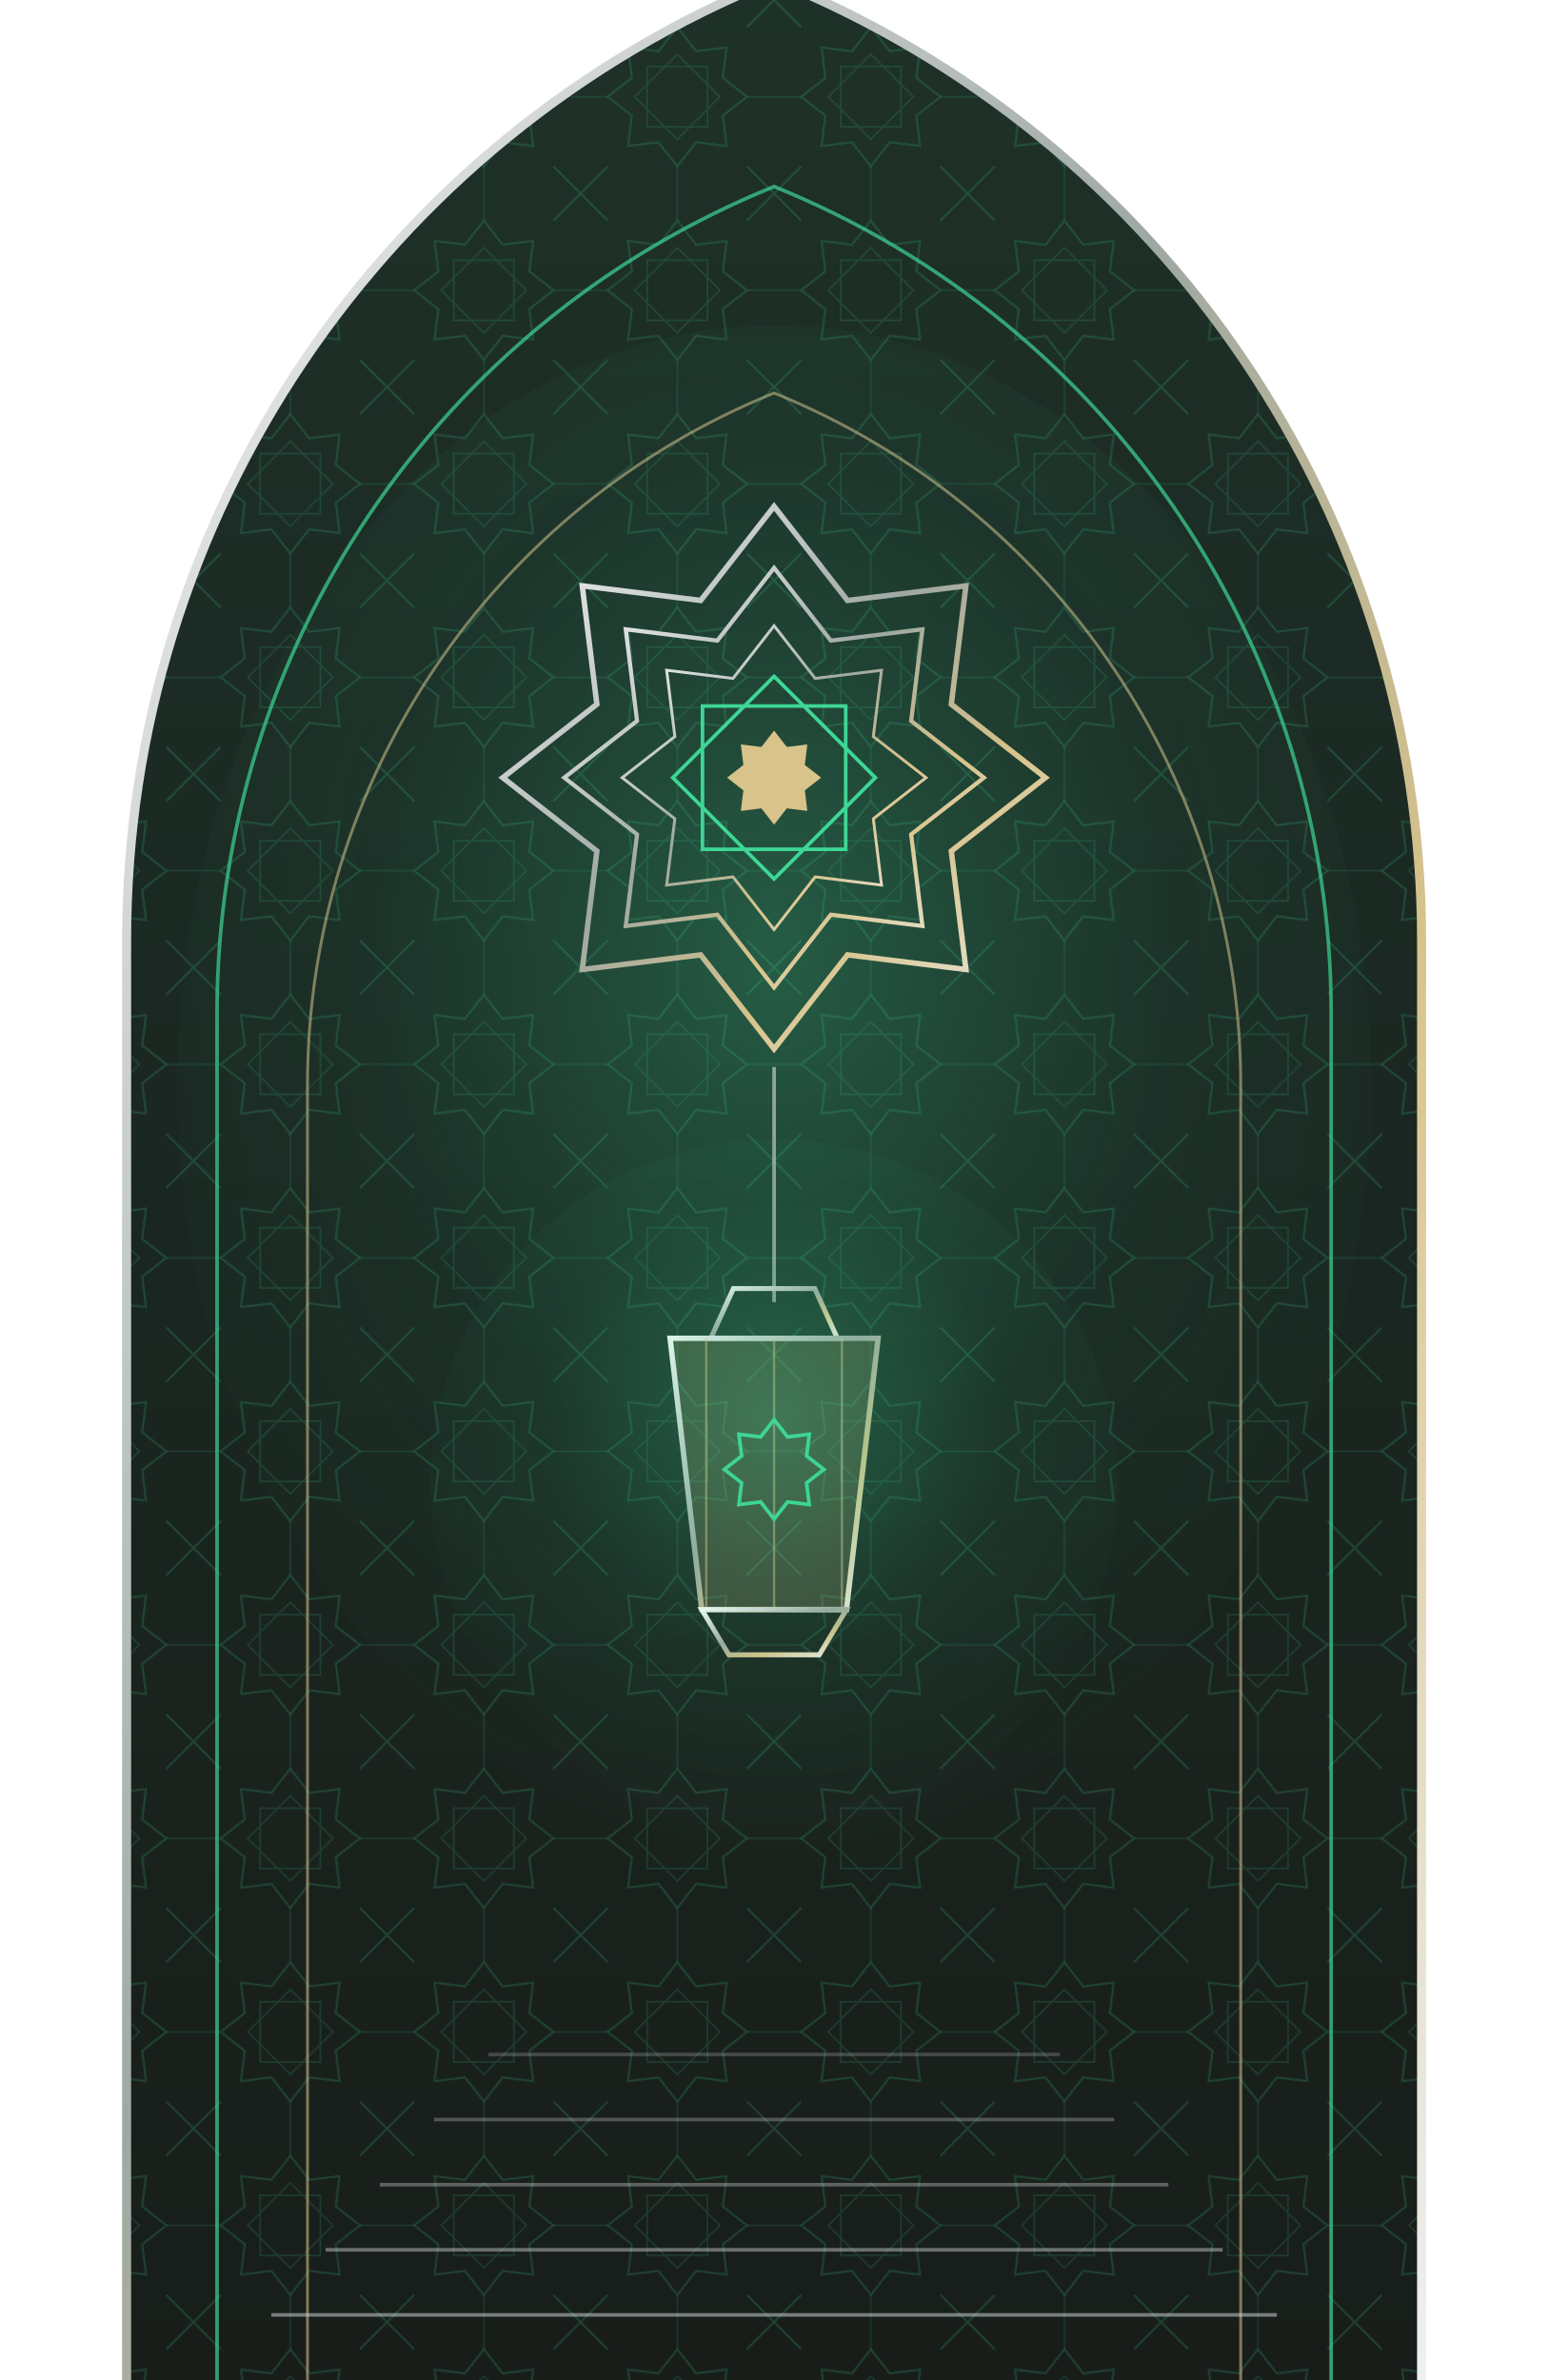
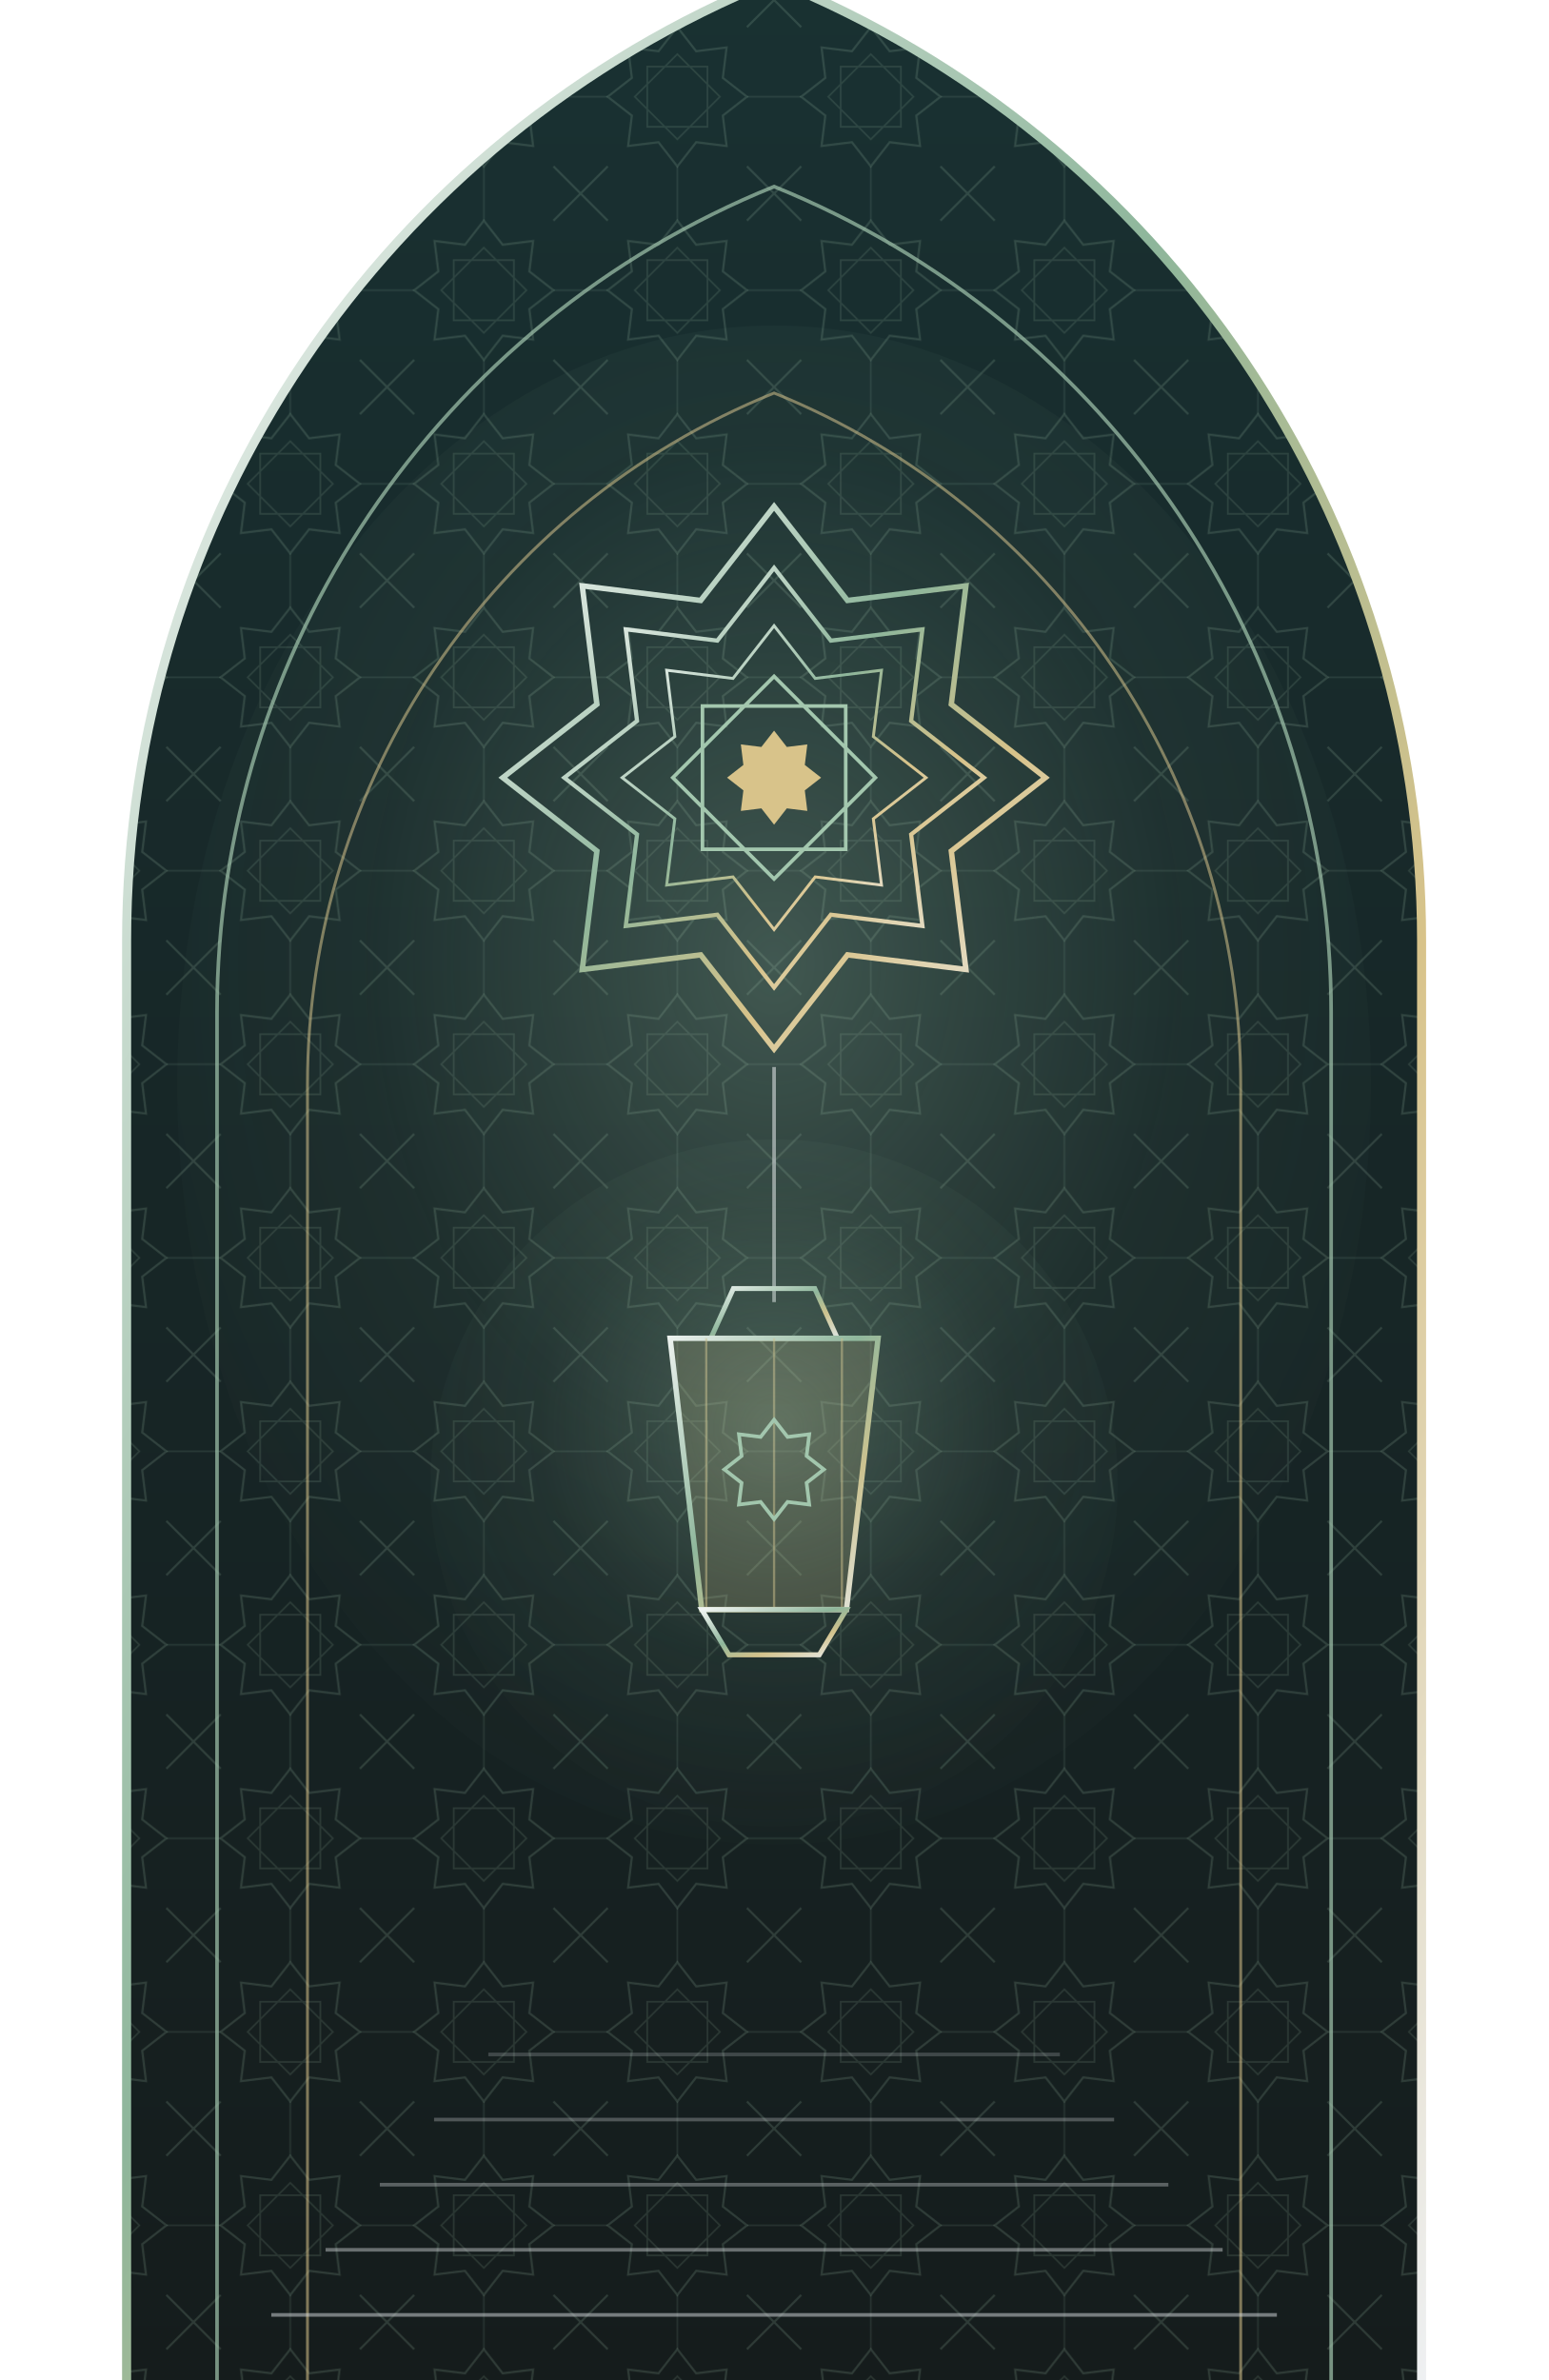
<svg xmlns="http://www.w3.org/2000/svg" viewBox="0 0 856 1316" width="856" height="1316">
  <defs>
    <linearGradient id="bg" x1="0" y1="0" x2="0" y2="1">
-       <stop offset="0" stop-color="#0b1f16" />
-       <stop offset="1" stop-color="#040a07" />
+       <stop offset="0" stop-color="#051f20" />
+       <stop offset="1" stop-color="#010909" />
    </linearGradient>
    <radialGradient id="glow" cx=".5" cy=".42" r=".62">
-       <stop offset="0" stop-color="#3ed696" stop-opacity=".30" />
-       <stop offset=".55" stop-color="#2ebe80" stop-opacity=".06" />
-       <stop offset="1" stop-color="#2ebe80" stop-opacity="0" />
+       <stop offset="0" stop-color="#a3c7ae" stop-opacity=".30" />
+       <stop offset=".55" stop-color="#8eb69b" stop-opacity=".06" />
+       <stop offset="1" stop-color="#8eb69b" stop-opacity="0" />
    </radialGradient>
    <linearGradient id="metal" x1="0" y1="0" x2="1" y2="1">
      <stop offset="0" stop-color="#fbfbfc" />
-       <stop offset=".45" stop-color="#9ea8a3" />
+       <stop offset=".45" stop-color="#8eb69b" />
      <stop offset=".7" stop-color="#d8c38a" />
      <stop offset="1" stop-color="#eef0f2" />
    </linearGradient>
    <radialGradient id="vig" cx=".5" cy=".5" r=".75">
      <stop offset=".55" stop-color="#000" stop-opacity="0" />
      <stop offset="1" stop-color="#000" stop-opacity=".7" />
    </radialGradient>
    <pattern id="lat" width="107" height="107" patternUnits="userSpaceOnUse">
-       <path d="M53.50 14.98 L63.92 28.34 L80.74 26.26 L78.66 43.08 L92.02 53.50 L78.66 63.92 L80.74 80.74 L63.92 78.66 L53.50 92.02 L43.08 78.66 L26.26 80.74 L28.34 63.92 L14.98 53.50 L28.34 43.08 L26.26 26.26 L43.08 28.34Z" fill="none" stroke="#3ed696" stroke-opacity="0.2" stroke-width="1.2" />
-       <path d="M36.85 36.85h33.29v33.29h-33.29ZM53.50 29.96L77.04 53.50L53.50 77.04L29.96 53.50Z" fill="none" stroke="#3ed696" stroke-opacity="0.16" stroke-width="0.96" />
-       <path d="M0 0L15.0 15.0M107 0L92.0 15.0M0 107L15.0 92.0M107 107L92.0 92.0" stroke="#3ed696" stroke-opacity="0.2" stroke-width="1.2" />
-       <path d="M53.5 0V15.0M53.5 107V92.0M0 53.5H15.0M107 53.5H92.0" stroke="#3ed696" stroke-opacity="0.14" stroke-width="0.96" />
+       <path d="M53.50 14.98 L63.92 28.34 L80.74 26.26 L78.66 43.08 L92.02 53.50 L78.66 63.92 L80.74 80.74 L63.92 78.66 L53.50 92.02 L43.08 78.66 L26.26 80.74 L28.34 63.92 L14.98 53.50 L28.34 43.08 L26.26 26.26 L43.08 28.34Z" fill="none" stroke="#a3c7ae" stroke-opacity="0.2" stroke-width="1.2" />
+       <path d="M36.85 36.85h33.29v33.29h-33.29ZM53.50 29.96L77.04 53.50L53.50 77.04L29.96 53.50Z" fill="none" stroke="#a3c7ae" stroke-opacity="0.16" stroke-width="0.96" />
+       <path d="M0 0L15.0 15.0M107 0L92.0 15.0M0 107L15.0 92.0M107 107L92.0 92.0" stroke="#a3c7ae" stroke-opacity="0.2" stroke-width="1.2" />
+       <path d="M53.5 0V15.0M53.5 107V92.0M0 53.5H15.0M107 53.5H92.0" stroke="#a3c7ae" stroke-opacity="0.14" stroke-width="0.96" />
    </pattern>
  </defs>
  <path d="M70.00 1316.00L70.00 520.00A572.80 572.80 0 0 1 428.00 -11.00A572.80 572.80 0 0 1 786.00 520.00L786.00 1316.00Z" fill="url(#bg)" opacity=".92" />
  <path d="M70.00 1316.00L70.00 520.00A572.80 572.80 0 0 1 428.00 -11.00A572.80 572.80 0 0 1 786.00 520.00L786.00 1316.00" fill="url(#lat)" opacity=".9" />
  <path d="M70.00 1316.00L70.00 520.00A572.80 572.80 0 0 1 428.00 -11.00A572.80 572.80 0 0 1 786.00 520.00L786.00 1316.00" fill="none" stroke="url(#metal)" stroke-width="5" />
-   <path d="M120.00 1316.00L120.00 560.00A492.80 492.80 0 0 1 428.00 103.16A492.80 492.80 0 0 1 736.00 560.00L736.00 1316.00" fill="none" stroke="#3ed696" stroke-opacity=".7" stroke-width="2" />
+   <path d="M120.00 1316.00L120.00 560.00A492.80 492.80 0 0 1 428.00 103.16A492.80 492.80 0 0 1 736.00 560.00L736.00 1316.00" fill="none" stroke="#a3c7ae" stroke-opacity=".7" stroke-width="2" />
  <path d="M170.00 1316.00L170.00 600.00A412.80 412.80 0 0 1 428.00 217.32A412.80 412.80 0 0 1 686.00 600.00L686.00 1316.00" fill="none" stroke="#d8c38a" stroke-opacity=".55" stroke-width="1.6" />
  <ellipse cx="428" cy="600" rx="330" ry="420" fill="url(#glow)" />
  <path d="M428.00 280.00 L468.58 332.02 L534.07 323.93 L525.98 389.42 L578.00 430.00 L525.98 470.58 L534.07 536.07 L468.58 527.98 L428.00 580.00 L387.42 527.98 L321.93 536.07 L330.02 470.58 L278.00 430.00 L330.02 389.42 L321.93 323.93 L387.42 332.02Z" fill="none" stroke="url(#metal)" stroke-width="3.0" />
  <path d="M428.00 314.00 L459.38 354.23 L510.02 347.98 L503.77 398.62 L544.00 430.00 L503.77 461.38 L510.02 512.02 L459.38 505.77 L428.00 546.00 L396.62 505.77 L345.98 512.02 L352.23 461.38 L312.00 430.00 L352.23 398.62 L345.98 347.98 L396.62 354.23Z" fill="none" stroke="url(#metal)" stroke-width="2.3" />
  <path d="M428.00 346.00 L450.73 375.13 L487.40 370.60 L482.87 407.27 L512.00 430.00 L482.87 452.73 L487.40 489.40 L450.73 484.87 L428.00 514.00 L405.27 484.87 L368.60 489.40 L373.13 452.73 L344.00 430.00 L373.13 407.27 L368.60 370.60 L405.27 375.13Z" fill="none" stroke="url(#metal)" stroke-width="1.6" />
-   <path d="M388.40 390.40h79.20v79.20h-79.20ZM428.00 374.00L484.00 430.00L428.00 486.00L372.00 430.00Z" fill="none" stroke="#3ed696" stroke-width="2" />
+   <path d="M388.40 390.40h79.20v79.20h-79.20ZM428.00 374.00L484.00 430.00L428.00 486.00L372.00 430.00Z" fill="none" stroke="#a3c7ae" stroke-width="2" />
  <path d="M428.00 404.00 L435.03 413.02 L446.38 411.62 L444.98 422.97 L454.00 430.00 L444.98 437.03 L446.38 448.38 L435.03 446.98 L428.00 456.00 L420.97 446.98 L409.62 448.38 L411.02 437.03 L402.00 430.00 L411.02 422.97 L409.62 411.62 L420.97 413.02Z" fill="#d8c38a" />
  <path d="M428 590V720" stroke="#d9dde0" stroke-opacity=".6" stroke-width="2" />
  <g transform="translate(428 800) scale(1.25)">
    <path d="M-18 -70h36l10 22h-56z" fill="none" stroke="url(#metal)" stroke-width="2.2" />
    <path d="M-46 -48h92l-14 120h-64z" fill="#d8c38a" fill-opacity=".2" stroke="url(#metal)" stroke-width="2.4" />
    <path d="M-30 -48V72M0 -48V72M30 -48V72" stroke="#d8c38a" stroke-opacity=".5" />
-     <path d="M0.00 -12.00 L5.95 -4.37 L15.56 -5.56 L14.37 4.05 L22.00 10.00 L14.37 15.95 L15.56 25.56 L5.95 24.37 L0.00 32.00 L-5.95 24.37 L-15.56 25.56 L-14.37 15.95 L-22.00 10.00 L-14.37 4.05 L-15.56 -5.56 L-5.95 -4.37Z" fill="none" stroke="#3ed696" stroke-width="1.6" />
+     <path d="M0.00 -12.00 L5.95 -4.37 L15.56 -5.56 L14.37 4.05 L22.00 10.00 L14.37 15.95 L15.56 25.56 L5.95 24.37 L0.00 32.00 L-5.95 24.37 L-15.56 25.56 L-14.37 15.95 L-22.00 10.00 L-14.37 4.05 L-15.56 -5.56 L-5.95 -4.37Z" fill="none" stroke="#a3c7ae" stroke-width="1.6" />
    <path d="M-32 72h64l-12 20h-40z" fill="none" stroke="url(#metal)" stroke-width="2.2" />
  </g>
  <circle cx="428" cy="820" r="190" fill="url(#glow)" />
  <path d="M150 1280H706" stroke="#d9dde0" stroke-opacity="0.50" stroke-width="2" />
  <path d="M180 1244H676" stroke="#d9dde0" stroke-opacity="0.43" stroke-width="2" />
  <path d="M210 1208H646" stroke="#d9dde0" stroke-opacity="0.36" stroke-width="2" />
  <path d="M240 1172H616" stroke="#d9dde0" stroke-opacity="0.29" stroke-width="2" />
  <path d="M270 1136H586" stroke="#d9dde0" stroke-opacity="0.22" stroke-width="2" />
</svg>
